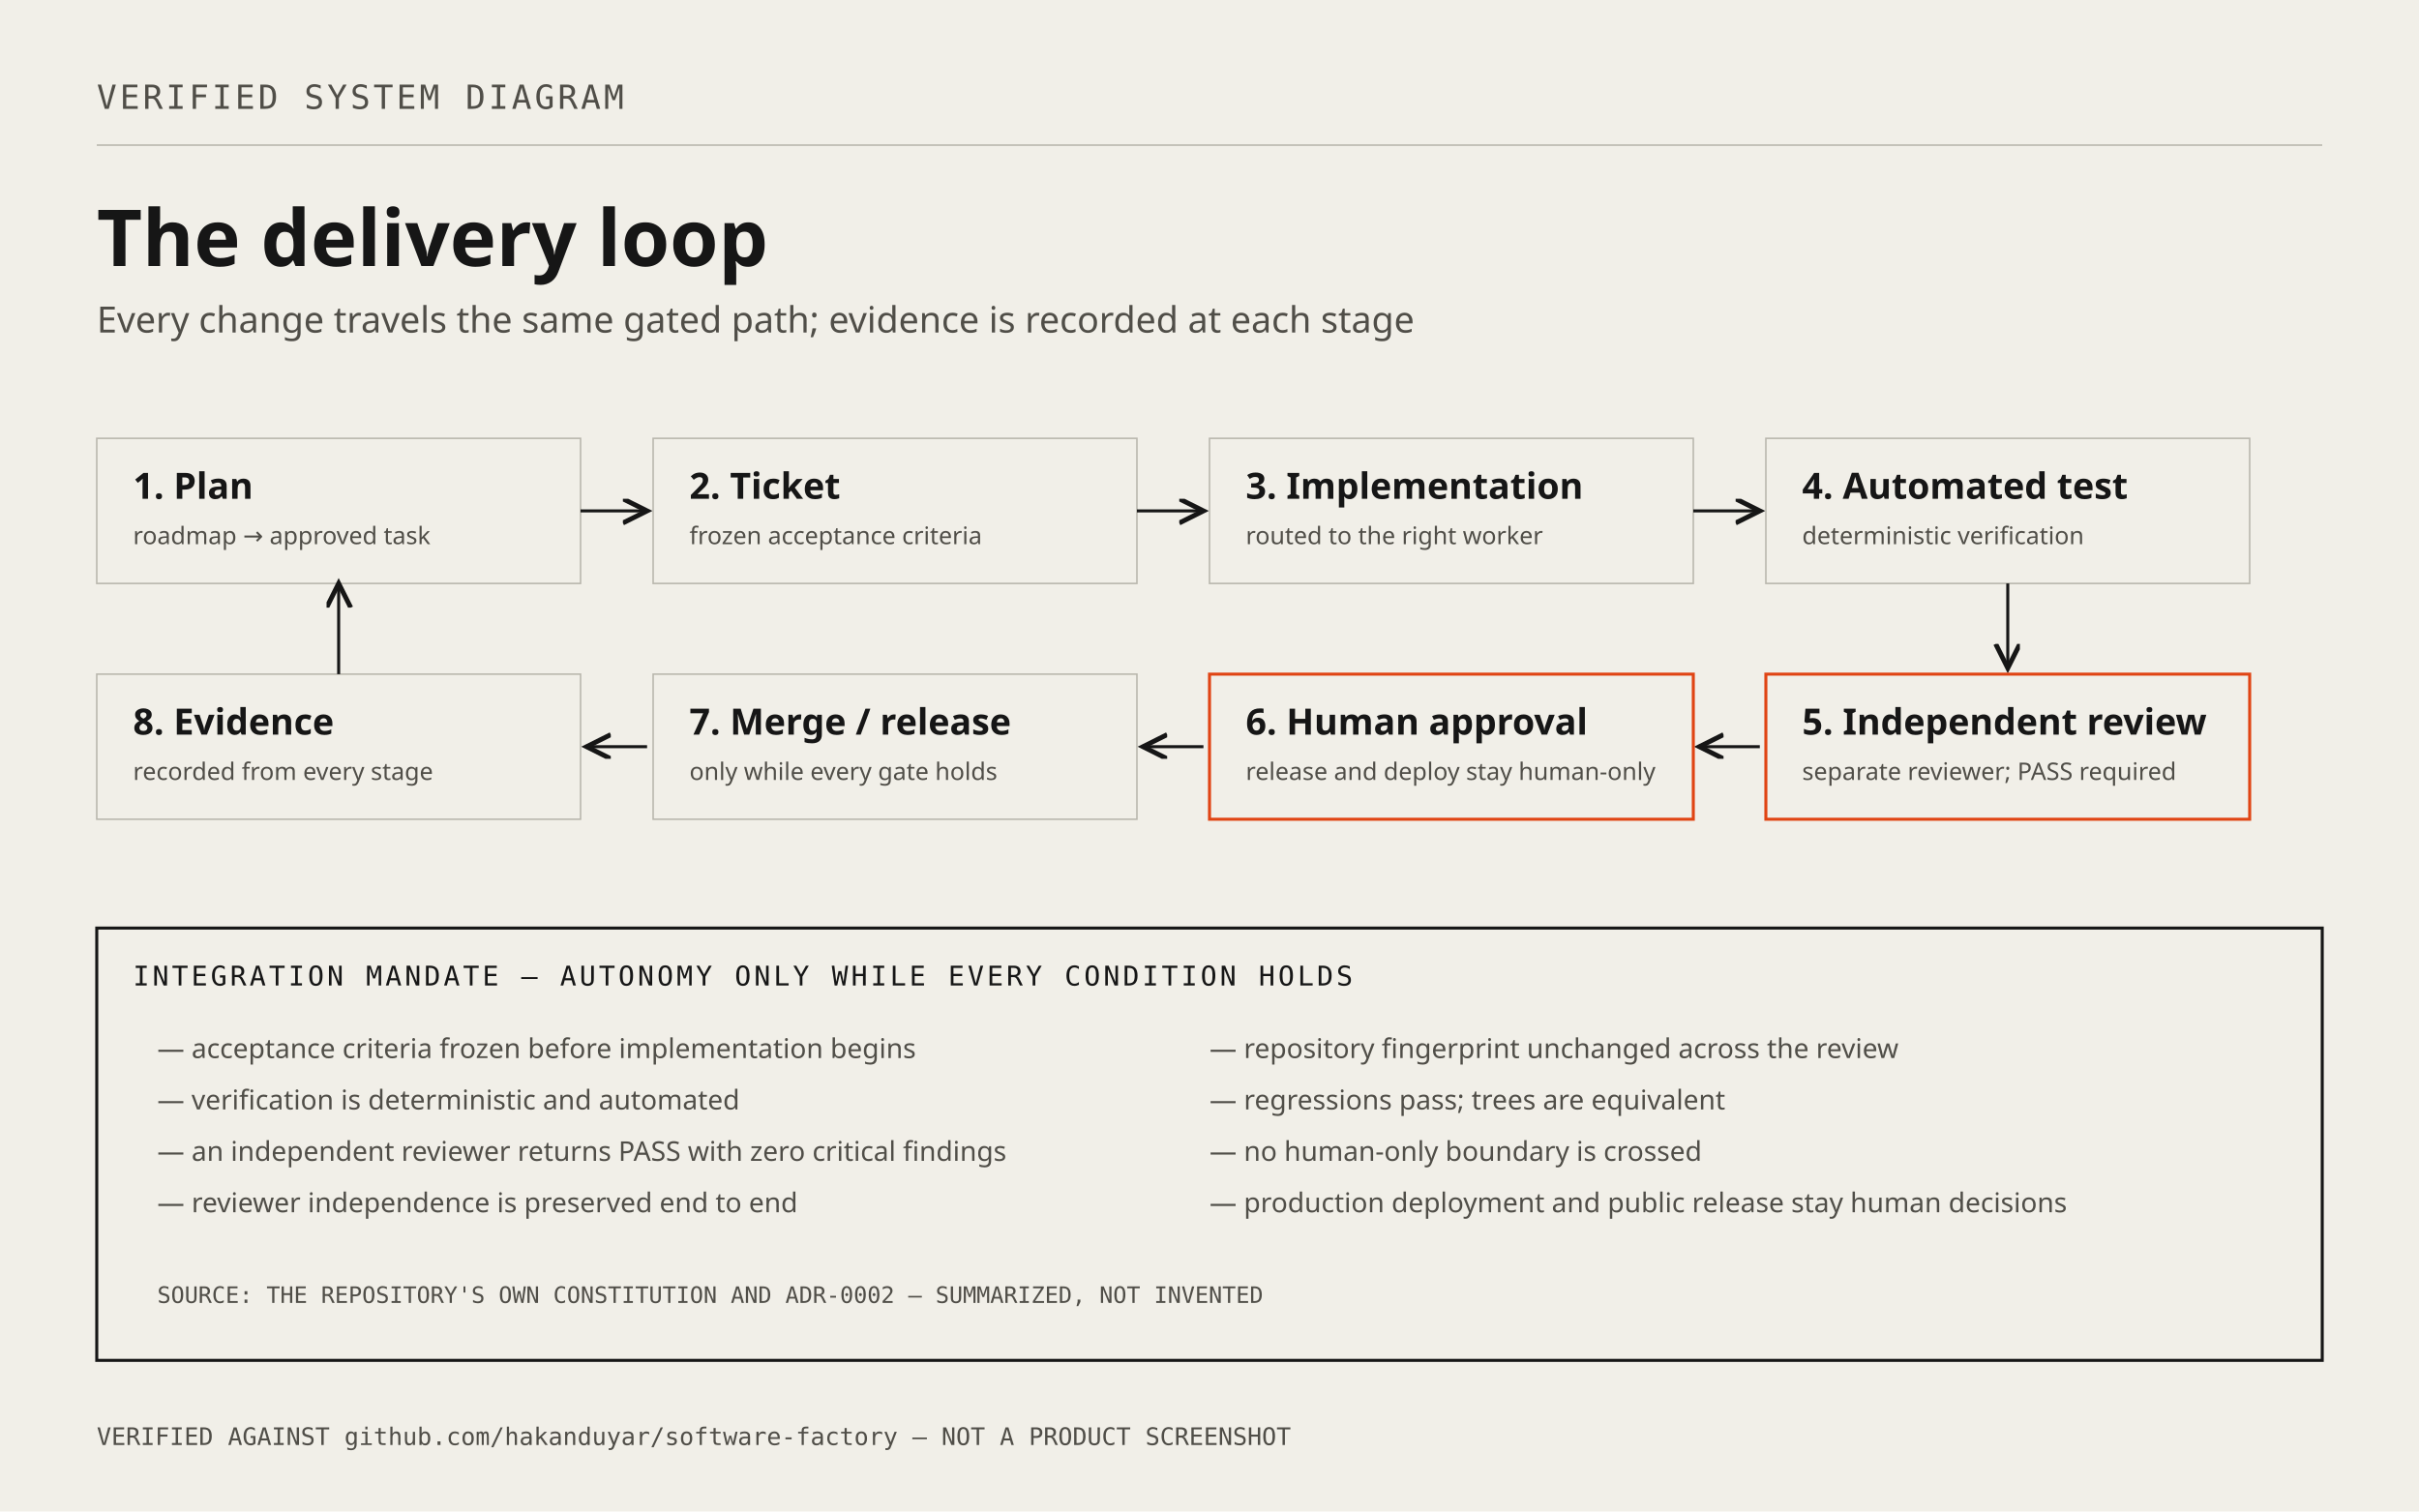
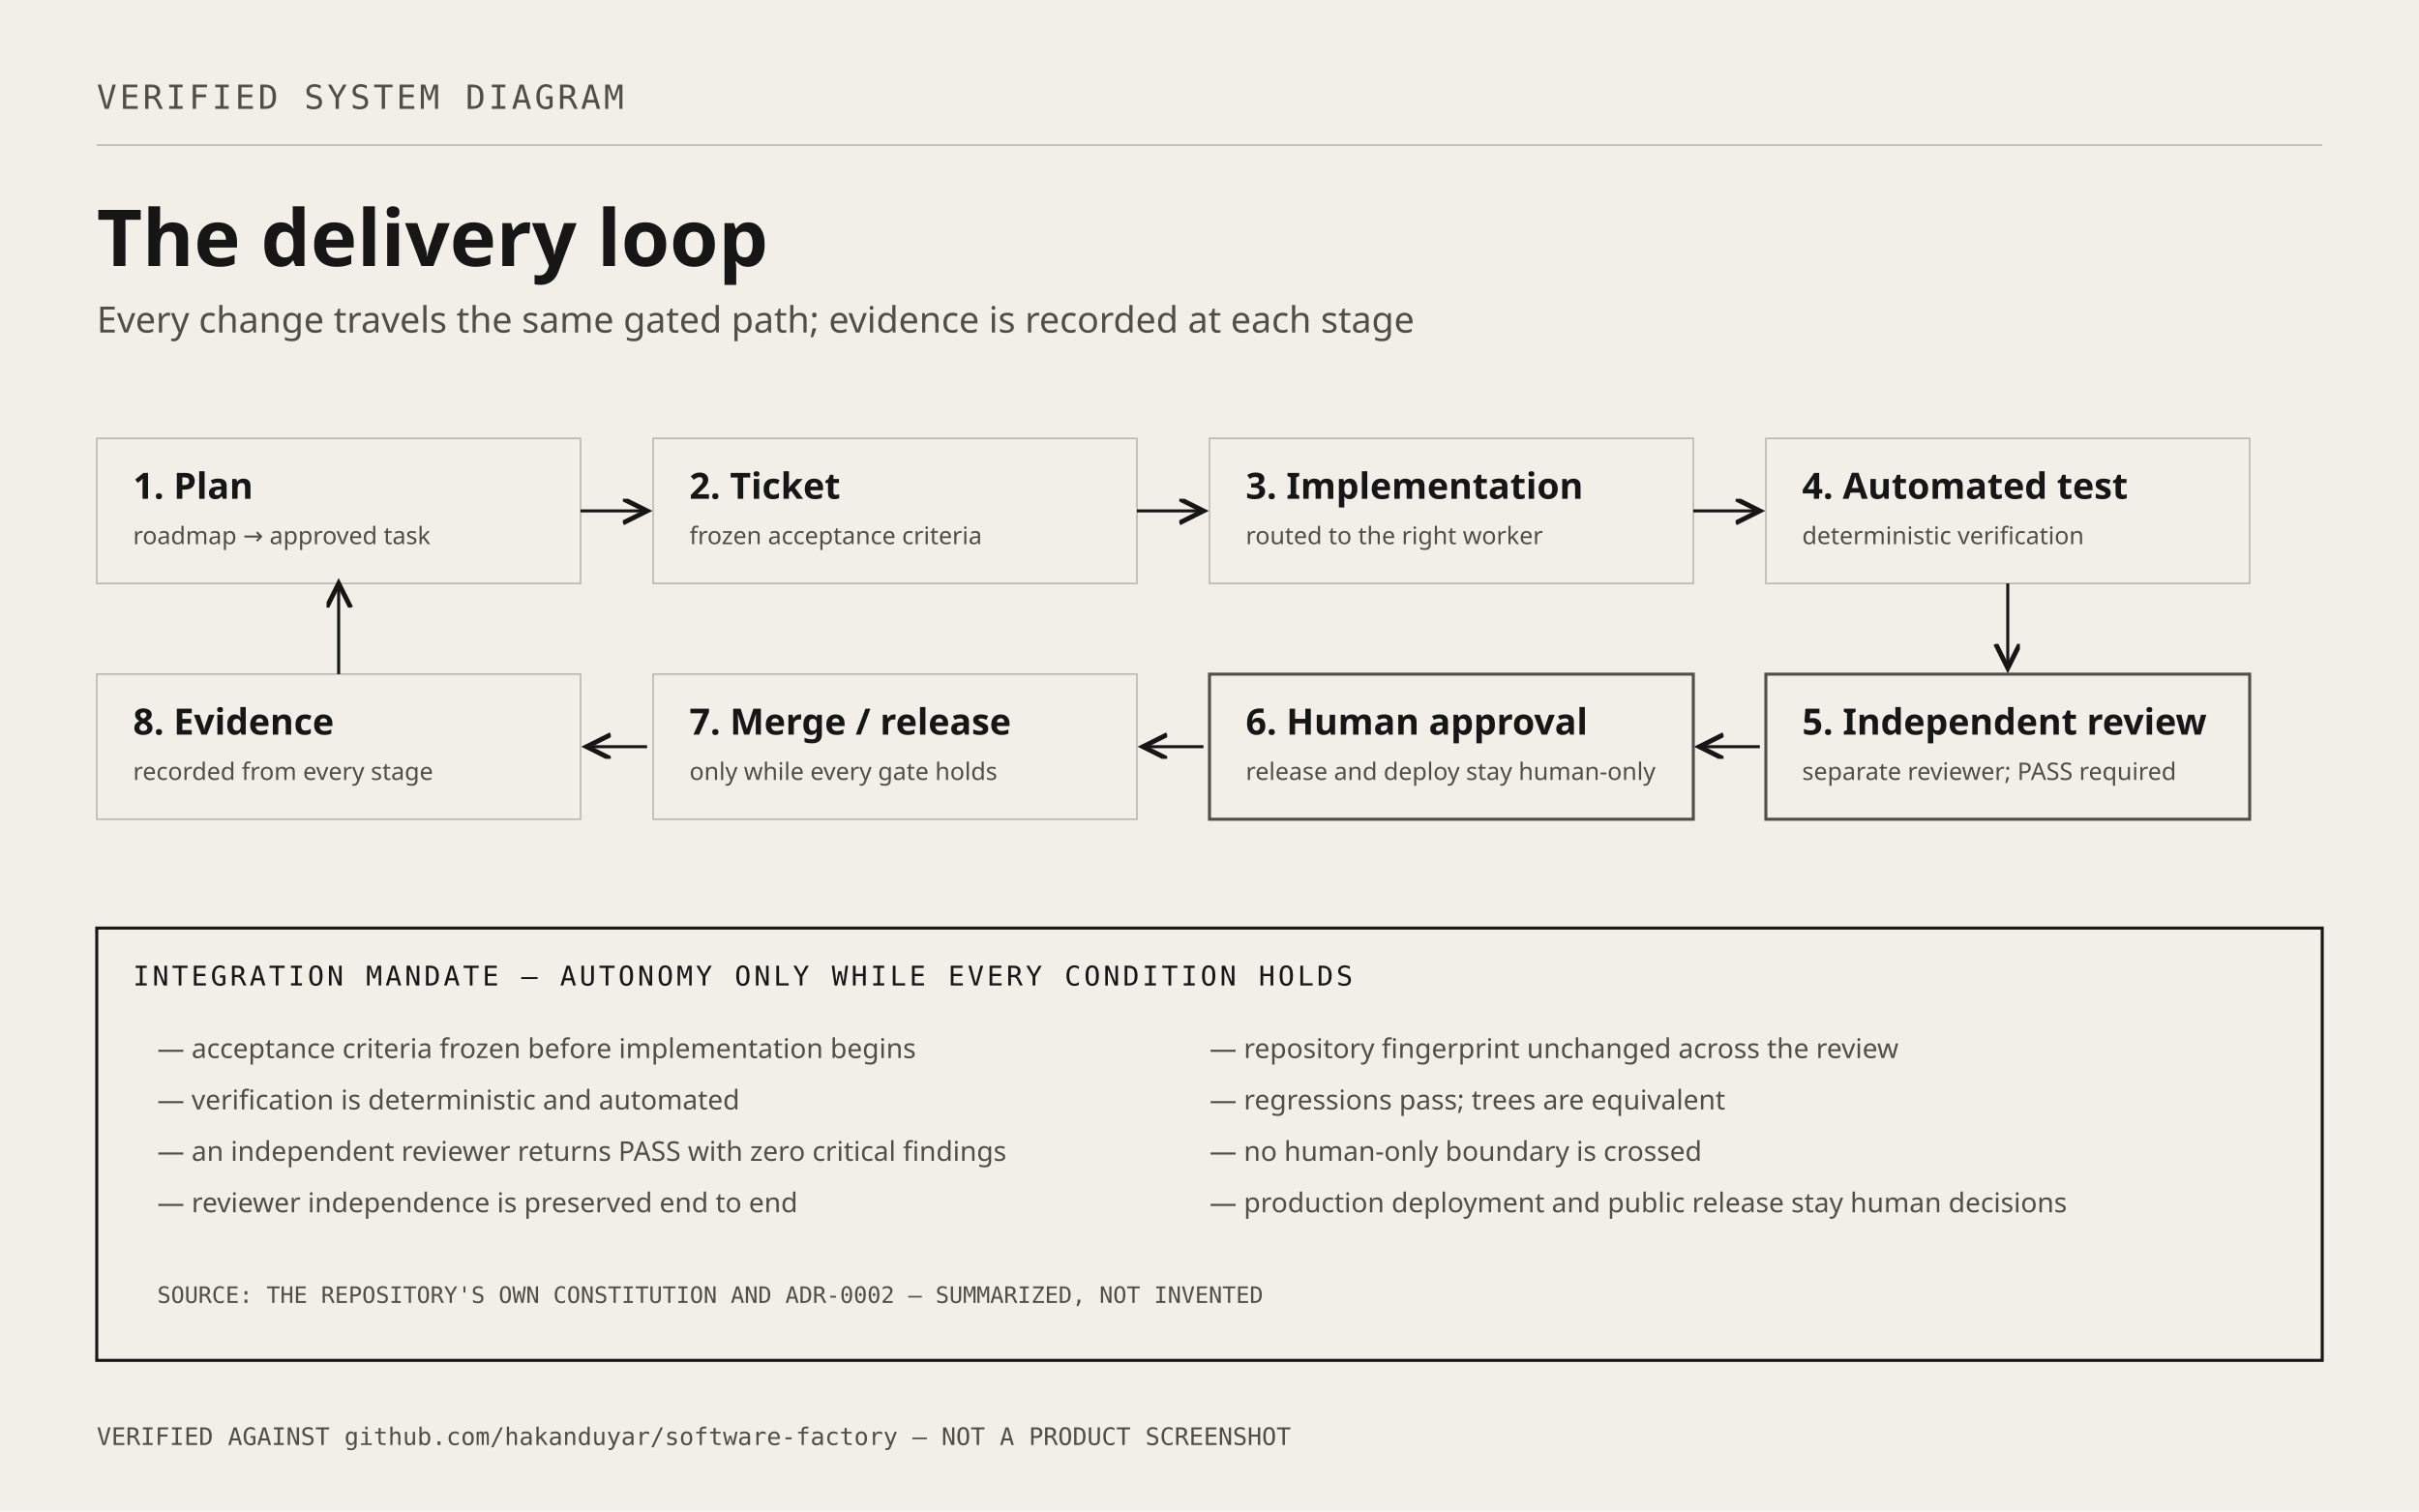
<svg xmlns="http://www.w3.org/2000/svg" width="1600" height="1000" viewBox="0 0 1600 1000" role="img" aria-labelledby="sfl-title sfl-desc">
  <rect width="1600" height="1000" fill="#f1efe8" />
  <text x="64" y="72" font-family="ui-monospace, 'IBM Plex Mono', monospace" font-size="22" letter-spacing="2" fill="#504e48">VERIFIED SYSTEM DIAGRAM</text>
  <line x1="64" y1="96" x2="1536" y2="96" stroke="#b8b5ac" stroke-width="1" />
  <text x="64" y="176" font-family="ui-sans-serif, 'Archivo', system-ui, sans-serif" font-size="52" font-weight="600" fill="#161616">The delivery loop</text>
  <text x="64" y="220" font-family="ui-sans-serif, 'Archivo', system-ui, sans-serif" font-size="24" fill="#504e48">Every change travels the same gated path; evidence is recorded at each stage</text>
  <defs>
    <marker id="sfah" markerWidth="10" markerHeight="10" refX="8" refY="4" orient="auto">
      <path d="M0,0 L8,4 L0,8" fill="none" stroke="#161616" stroke-width="1.6" />
    </marker>
  </defs>
  <g font-family="ui-sans-serif, 'Archivo', system-ui, sans-serif">
    <rect x="64" y="290" width="320" height="96" fill="none" stroke="#b8b5ac" stroke-width="1" />
    <text x="88" y="330" font-size="24" font-weight="600" fill="#161616">1. Plan</text>
    <text x="88" y="360" font-size="16" fill="#504e48">roadmap → approved task</text>
    <path d="M 384 338 L 428 338" stroke="#161616" stroke-width="2" fill="none" marker-end="url(#sfah)" />
    <rect x="432" y="290" width="320" height="96" fill="none" stroke="#b8b5ac" stroke-width="1" />
    <text x="456" y="330" font-size="24" font-weight="600" fill="#161616">2. Ticket</text>
    <text x="456" y="360" font-size="16" fill="#504e48">frozen acceptance criteria</text>
    <path d="M 752 338 L 796 338" stroke="#161616" stroke-width="2" fill="none" marker-end="url(#sfah)" />
    <rect x="800" y="290" width="320" height="96" fill="none" stroke="#b8b5ac" stroke-width="1" />
    <text x="824" y="330" font-size="24" font-weight="600" fill="#161616">3. Implementation</text>
    <text x="824" y="360" font-size="16" fill="#504e48">routed to the right worker</text>
    <path d="M 1120 338 L 1164 338" stroke="#161616" stroke-width="2" fill="none" marker-end="url(#sfah)" />
    <rect x="1168" y="290" width="320" height="96" fill="none" stroke="#b8b5ac" stroke-width="1" />
    <text x="1192" y="330" font-size="24" font-weight="600" fill="#161616">4. Automated test</text>
    <text x="1192" y="360" font-size="16" fill="#504e48">deterministic verification</text>
    <path d="M 1328 386 L 1328 442" stroke="#161616" stroke-width="2" fill="none" marker-end="url(#sfah)" />
-     <rect x="1168" y="446" width="320" height="96" fill="none" stroke="#e04413" stroke-width="2" />
+     <rect x="1168" y="446" width="320" height="96" fill="none" stroke="#504e48" stroke-width="2" />
    <text x="1192" y="486" font-size="24" font-weight="600" fill="#161616">5. Independent review</text>
    <text x="1192" y="516" font-size="16" fill="#504e48">separate reviewer; PASS required</text>
    <path d="M 1164 494 L 1124 494" stroke="#161616" stroke-width="2" fill="none" marker-end="url(#sfah)" />
-     <rect x="800" y="446" width="320" height="96" fill="none" stroke="#e04413" stroke-width="2" />
+     <rect x="800" y="446" width="320" height="96" fill="none" stroke="#504e48" stroke-width="2" />
    <text x="824" y="486" font-size="24" font-weight="600" fill="#161616">6. Human approval</text>
    <text x="824" y="516" font-size="16" fill="#504e48">release and deploy stay human-only</text>
    <path d="M 796 494 L 756 494" stroke="#161616" stroke-width="2" fill="none" marker-end="url(#sfah)" />
    <rect x="432" y="446" width="320" height="96" fill="none" stroke="#b8b5ac" stroke-width="1" />
    <text x="456" y="486" font-size="24" font-weight="600" fill="#161616">7. Merge / release</text>
    <text x="456" y="516" font-size="16" fill="#504e48">only while every gate holds</text>
    <path d="M 428 494 L 388 494" stroke="#161616" stroke-width="2" fill="none" marker-end="url(#sfah)" />
    <rect x="64" y="446" width="320" height="96" fill="none" stroke="#b8b5ac" stroke-width="1" />
    <text x="88" y="486" font-size="24" font-weight="600" fill="#161616">8. Evidence</text>
    <text x="88" y="516" font-size="16" fill="#504e48">recorded from every stage</text>
    <path d="M 224 446 L 224 386" stroke="#161616" stroke-width="2" fill="none" marker-end="url(#sfah)" />
  </g>
  <rect x="64" y="614" width="1472" height="286" fill="none" stroke="#161616" stroke-width="2" />
  <text x="88" y="652" font-family="ui-monospace, 'IBM Plex Mono', monospace" font-size="18" letter-spacing="2" fill="#161616">INTEGRATION MANDATE — AUTONOMY ONLY WHILE EVERY CONDITION HOLDS</text>
  <g font-family="ui-sans-serif, 'Archivo', system-ui, sans-serif" font-size="18" fill="#504e48">
    <text x="104" y="700">— acceptance criteria frozen before implementation begins</text>
    <text x="104" y="734">— verification is deterministic and automated</text>
    <text x="104" y="768">— an independent reviewer returns PASS with zero critical findings</text>
    <text x="104" y="802">— reviewer independence is preserved end to end</text>
    <text x="800" y="700">— repository fingerprint unchanged across the review</text>
    <text x="800" y="734">— regressions pass; trees are equivalent</text>
    <text x="800" y="768">— no human-only boundary is crossed</text>
    <text x="800" y="802">— production deployment and public release stay human decisions</text>
  </g>
  <text x="104" y="862" font-family="ui-monospace, 'IBM Plex Mono', monospace" font-size="15" fill="#504e48">SOURCE: THE REPOSITORY'S OWN CONSTITUTION AND ADR-0002 — SUMMARIZED, NOT INVENTED</text>
  <text x="64" y="956" font-family="ui-monospace, 'IBM Plex Mono', monospace" font-size="16" fill="#504e48">VERIFIED AGAINST github.com/hakanduyar/software-factory — NOT A PRODUCT SCREENSHOT</text>
</svg>
